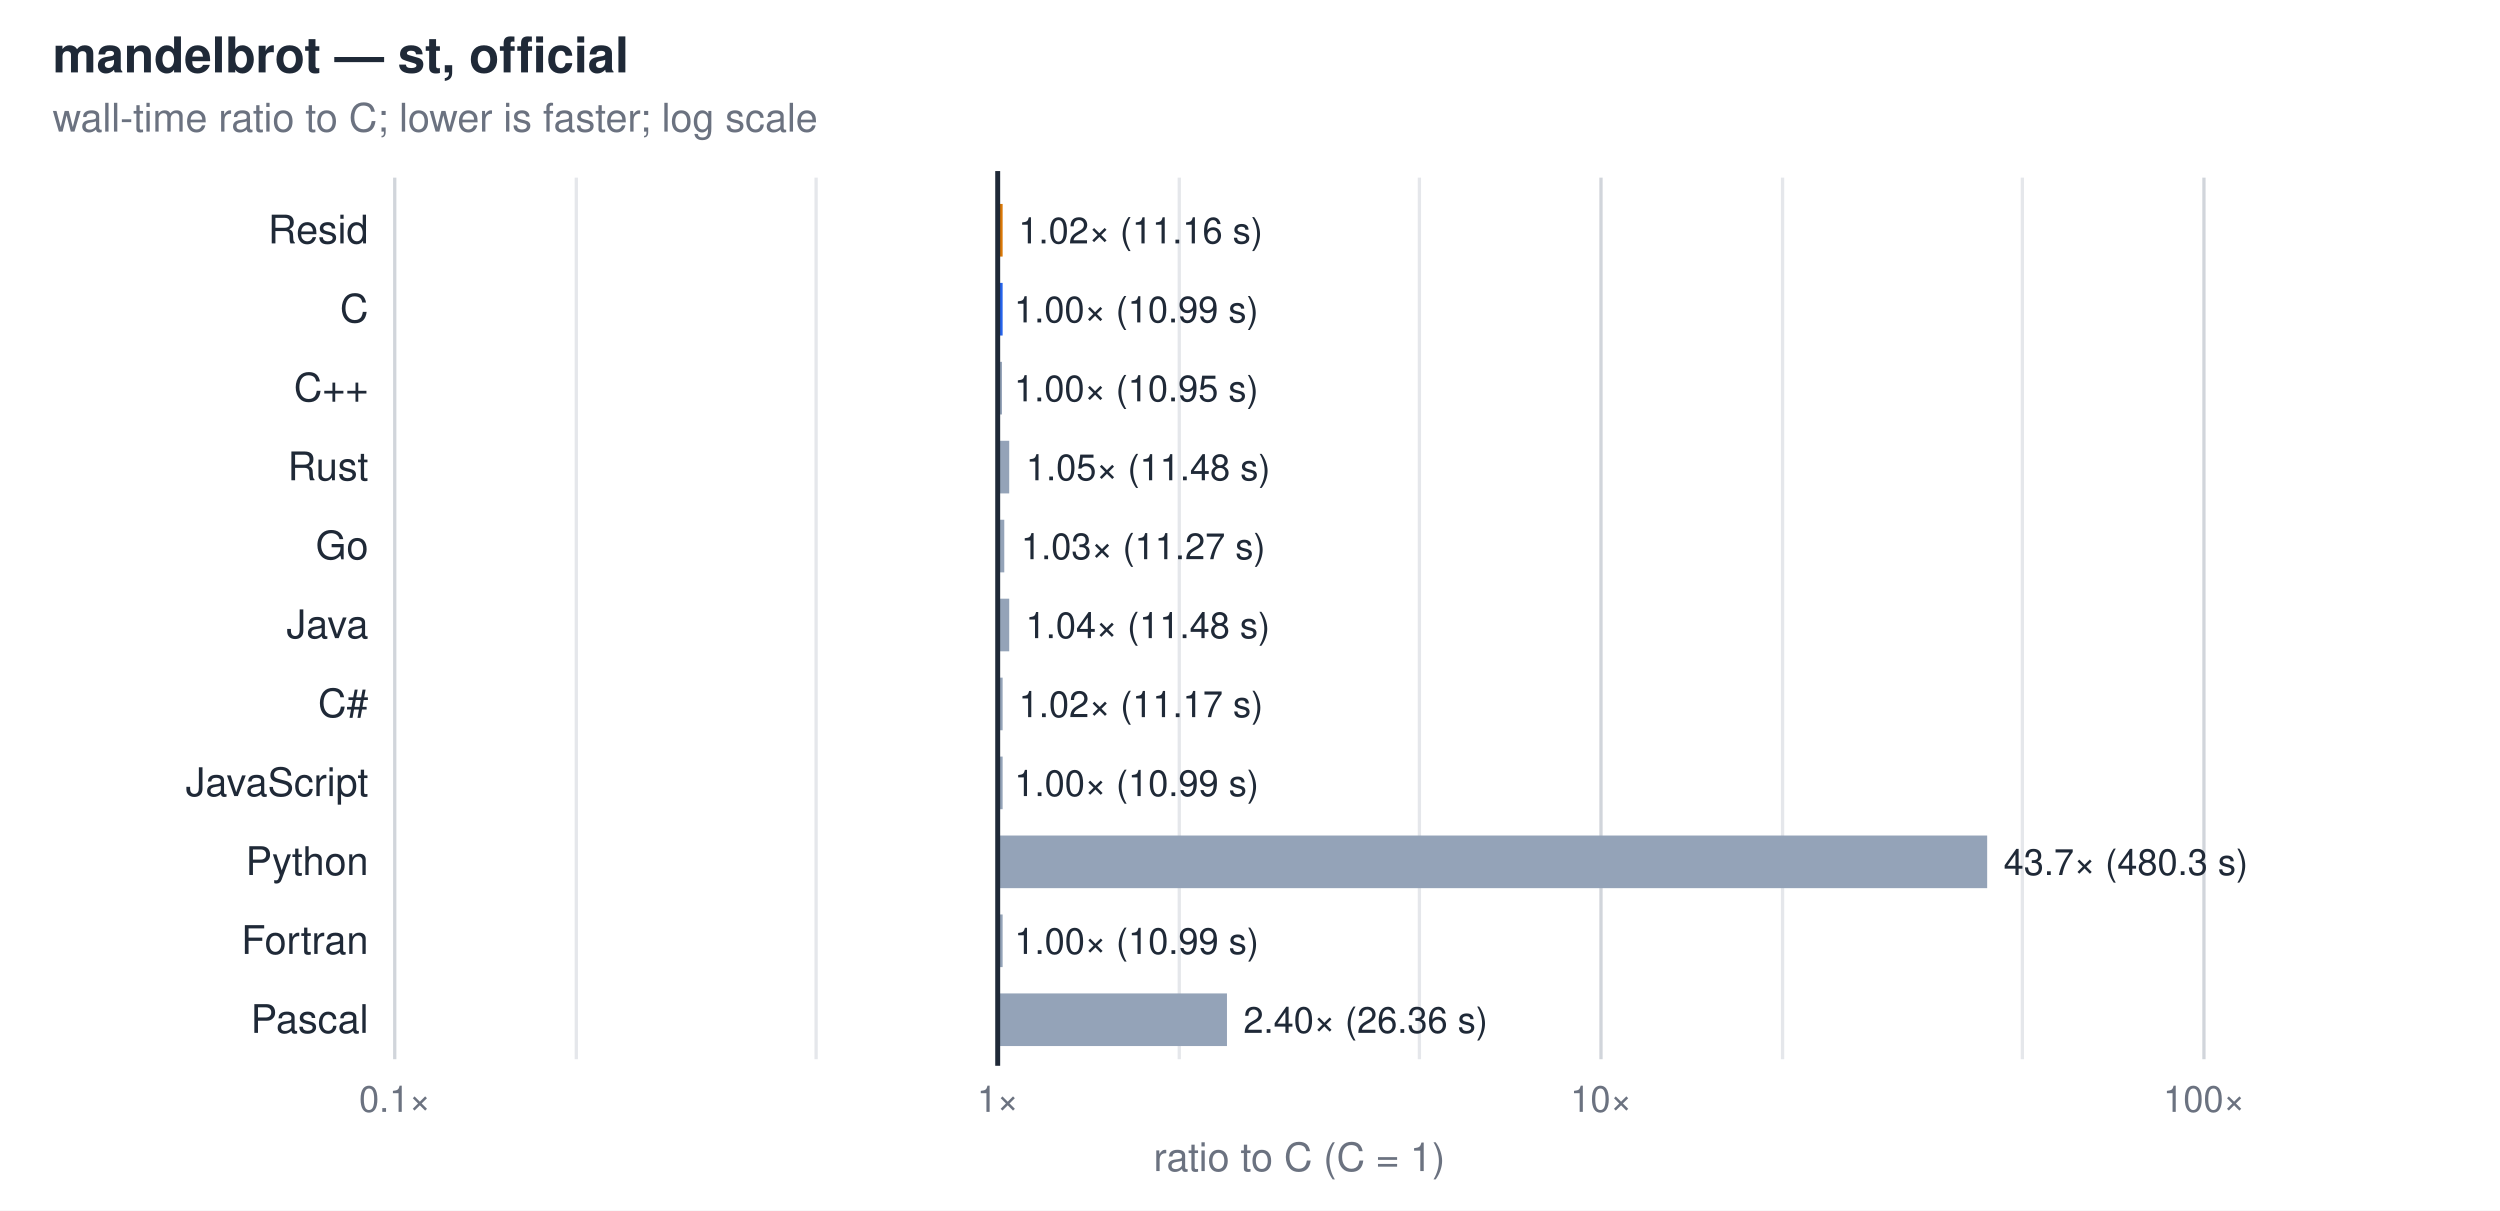
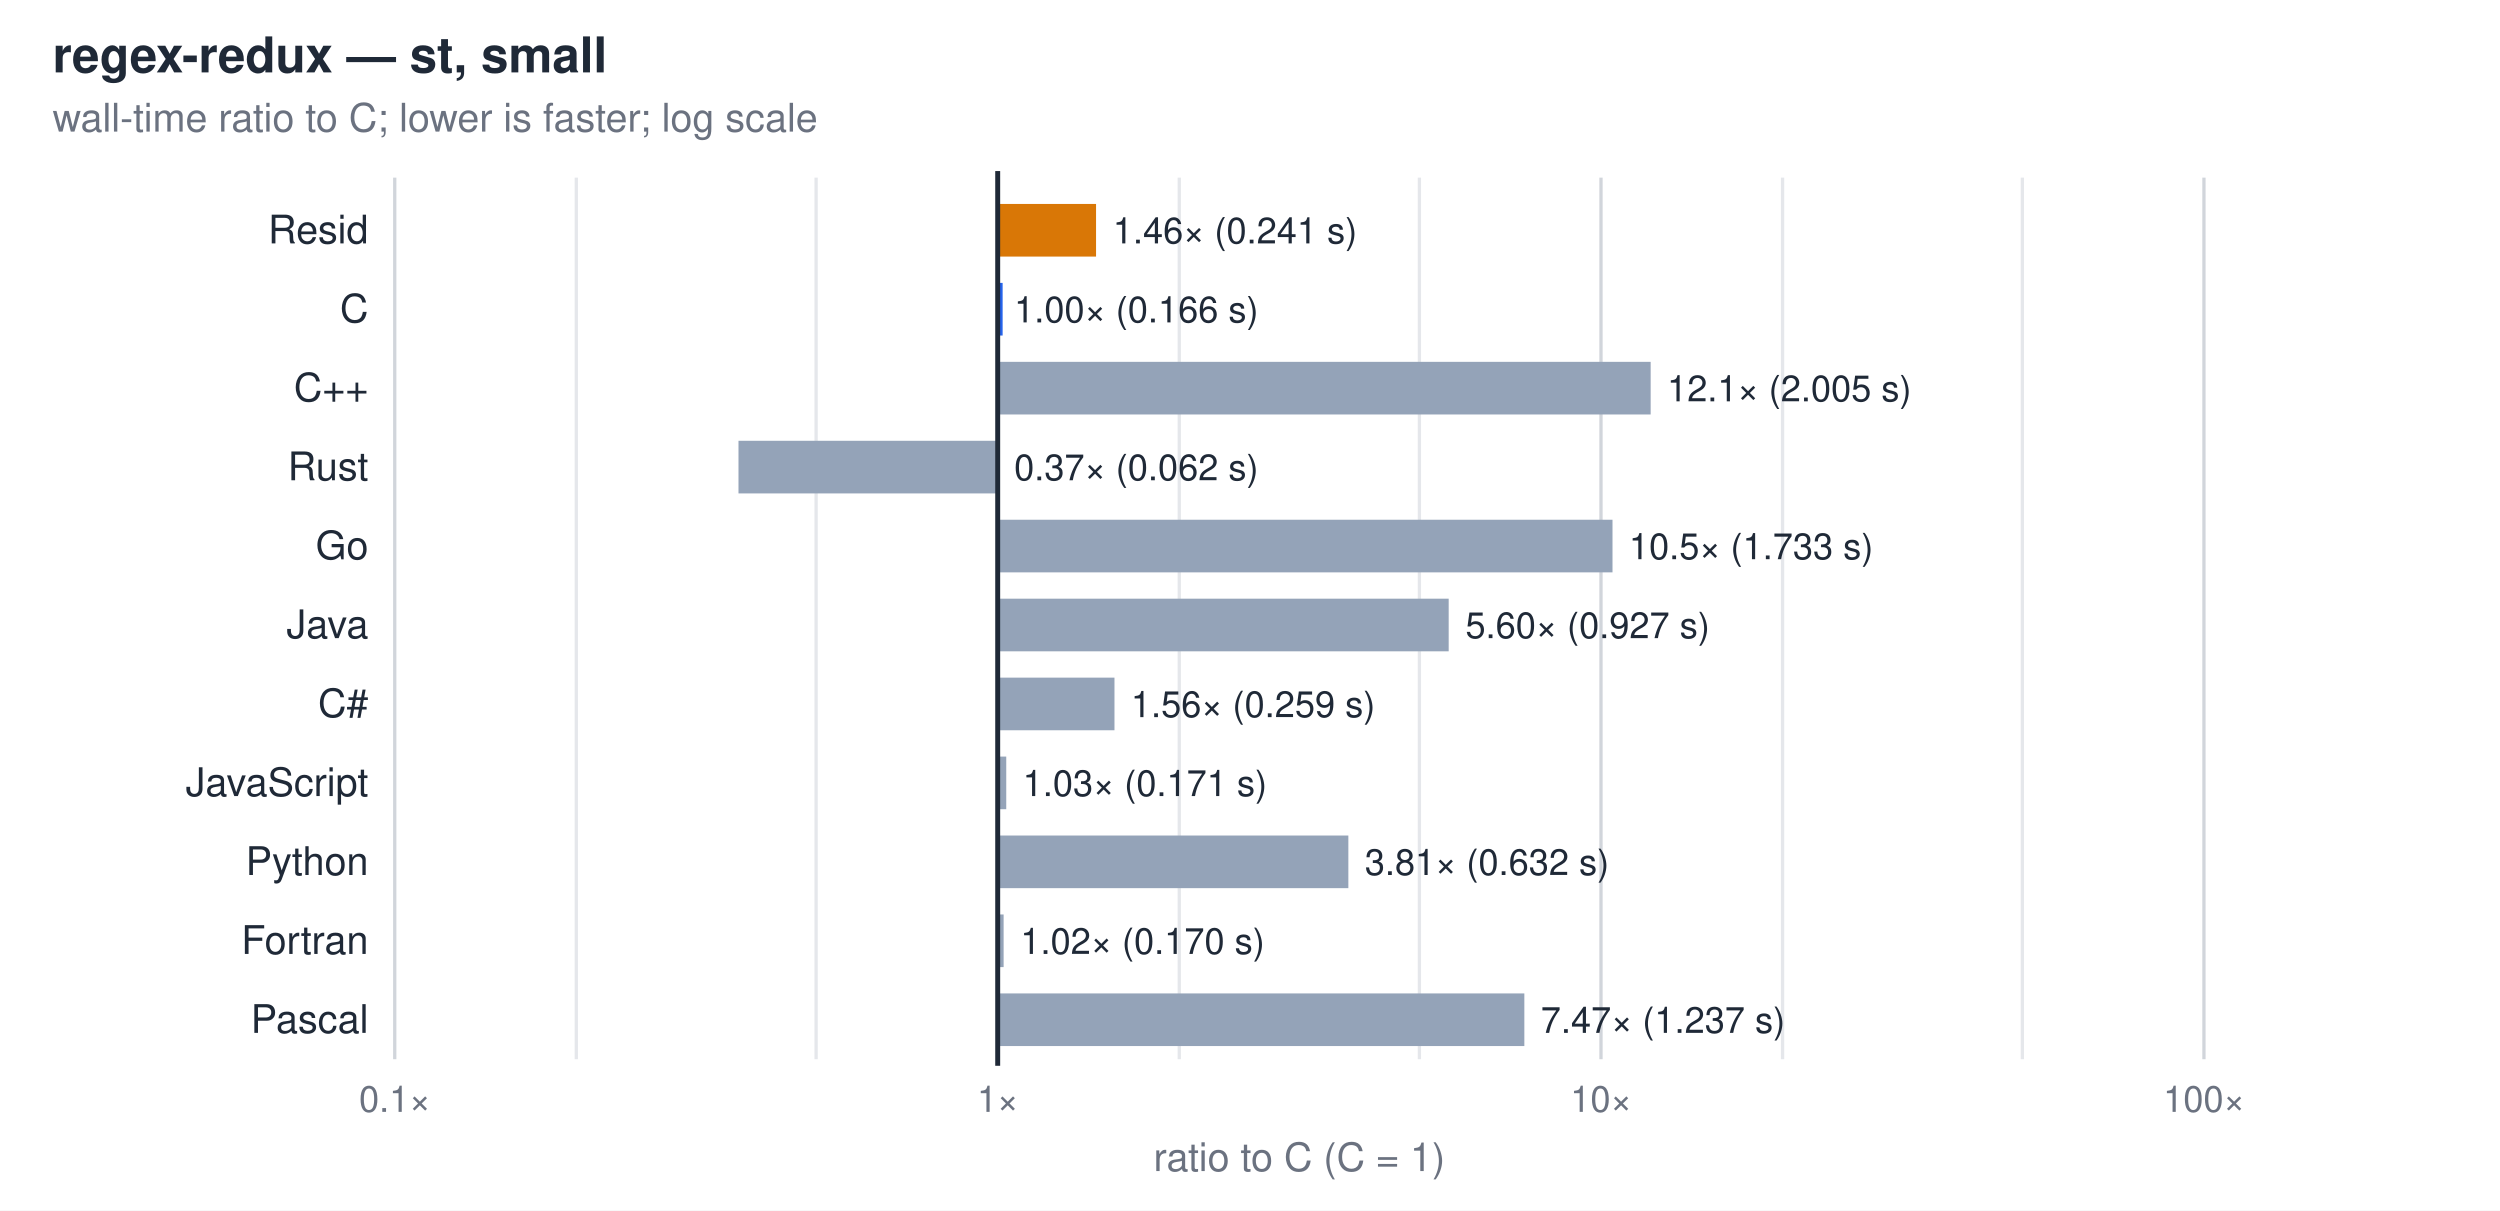
<svg xmlns="http://www.w3.org/2000/svg" width="760" height="368" viewBox="0 0 760 368" font-family="Helvetica, Arial, sans-serif" font-size="12">
  <rect x="0" y="0" width="760" height="368" fill="#ffffff" />
-   <text x="16" y="22" font-size="15" font-weight="bold" fill="#1f2937">mandelbrot — st, official</text>
+   <text x="16" y="22" font-size="15" font-weight="bold" fill="#1f2937">regex-redux — st, small</text>
  <text x="16" y="40" fill="#6b7280">wall-time ratio to C; lower is faster; log scale</text>
  <line x1="120.0" y1="54" x2="120.0" y2="322" stroke="#d1d5db" stroke-width="1" />
  <text x="120.0" y="338" text-anchor="middle" fill="#6b7280" font-size="11">0.1×</text>
  <line x1="175.2" y1="54" x2="175.2" y2="322" stroke="#e5e7eb" stroke-width="1" />
  <line x1="248.1" y1="54" x2="248.1" y2="322" stroke="#e5e7eb" stroke-width="1" />
  <line x1="303.3" y1="54" x2="303.3" y2="322" stroke="#d1d5db" stroke-width="1" />
  <text x="303.3" y="338" text-anchor="middle" fill="#6b7280" font-size="11">1×</text>
  <line x1="358.5" y1="54" x2="358.5" y2="322" stroke="#e5e7eb" stroke-width="1" />
  <line x1="431.5" y1="54" x2="431.5" y2="322" stroke="#e5e7eb" stroke-width="1" />
  <line x1="486.7" y1="54" x2="486.7" y2="322" stroke="#d1d5db" stroke-width="1" />
  <text x="486.7" y="338" text-anchor="middle" fill="#6b7280" font-size="11">10×</text>
  <line x1="541.9" y1="54" x2="541.9" y2="322" stroke="#e5e7eb" stroke-width="1" />
  <line x1="614.8" y1="54" x2="614.8" y2="322" stroke="#e5e7eb" stroke-width="1" />
  <line x1="670.0" y1="54" x2="670.0" y2="322" stroke="#d1d5db" stroke-width="1" />
  <text x="670.0" y="338" text-anchor="middle" fill="#6b7280" font-size="11">100×</text>
  <text x="112" y="74.0" text-anchor="end" fill="#1f2937">Resid</text>
-   <rect x="303.3" y="62" width="1.5" height="16" fill="#d97706" />
-   <text x="309.6" y="74.0" fill="#1f2937" font-size="11">1.02×  (11.16 s)</text>
+   <rect x="303.3" y="62" width="29.9" height="16" fill="#d97706" />
+   <text x="338.3" y="74.0" fill="#1f2937" font-size="11">1.46×  (0.241 s)</text>
  <text x="112" y="98.0" text-anchor="end" fill="#1f2937">C</text>
  <rect x="303.3" y="86" width="1.5" height="16" fill="#2563eb" />
-   <text x="308.3" y="98.0" fill="#1f2937" font-size="11">1.00×  (10.99 s)</text>
+   <text x="308.3" y="98.0" fill="#1f2937" font-size="11">1.00×  (0.166 s)</text>
  <text x="112" y="122.0" text-anchor="end" fill="#1f2937">C++</text>
-   <rect x="303.1" y="110" width="1.5" height="16" fill="#94a3b8" />
-   <text x="308.3" y="122.0" fill="#1f2937" font-size="11">1.00×  (10.95 s)</text>
+   <rect x="303.3" y="110" width="198.5" height="16" fill="#94a3b8" />
+   <text x="506.8" y="122.0" fill="#1f2937" font-size="11">12.1×  (2.005 s)</text>
  <text x="112" y="146.0" text-anchor="end" fill="#1f2937">Rust</text>
-   <rect x="303.3" y="134" width="3.5" height="16" fill="#94a3b8" />
-   <text x="311.9" y="146.0" fill="#1f2937" font-size="11">1.05×  (11.48 s)</text>
+   <rect x="224.5" y="134" width="78.9" height="16" fill="#94a3b8" />
+   <text x="308.3" y="146.0" fill="#1f2937" font-size="11">0.37×  (0.062 s)</text>
  <text x="112" y="170.0" text-anchor="end" fill="#1f2937">Go</text>
-   <rect x="303.3" y="158" width="2.0" height="16" fill="#94a3b8" />
-   <text x="310.4" y="170.0" fill="#1f2937" font-size="11">1.03×  (11.27 s)</text>
+   <rect x="303.3" y="158" width="186.9" height="16" fill="#94a3b8" />
+   <text x="495.2" y="170.0" fill="#1f2937" font-size="11">10.5×  (1.733 s)</text>
  <text x="112" y="194.0" text-anchor="end" fill="#1f2937">Java</text>
-   <rect x="303.3" y="182" width="3.5" height="16" fill="#94a3b8" />
-   <text x="311.8" y="194.0" fill="#1f2937" font-size="11">1.04×  (11.48 s)</text>
+   <rect x="303.3" y="182" width="137.1" height="16" fill="#94a3b8" />
+   <text x="445.5" y="194.0" fill="#1f2937" font-size="11">5.60×  (0.927 s)</text>
  <text x="112" y="218.0" text-anchor="end" fill="#1f2937">C#</text>
-   <rect x="303.3" y="206" width="1.5" height="16" fill="#94a3b8" />
-   <text x="309.7" y="218.0" fill="#1f2937" font-size="11">1.02×  (11.17 s)</text>
+   <rect x="303.3" y="206" width="35.5" height="16" fill="#94a3b8" />
+   <text x="343.8" y="218.0" fill="#1f2937" font-size="11">1.56×  (0.259 s)</text>
  <text x="112" y="242.0" text-anchor="end" fill="#1f2937">JavaScript</text>
-   <rect x="303.3" y="230" width="1.5" height="16" fill="#94a3b8" />
-   <text x="308.4" y="242.0" fill="#1f2937" font-size="11">1.00×  (10.99 s)</text>
+   <rect x="303.3" y="230" width="2.6" height="16" fill="#94a3b8" />
+   <text x="310.9" y="242.0" fill="#1f2937" font-size="11">1.03×  (0.171 s)</text>
  <text x="112" y="266.0" text-anchor="end" fill="#1f2937">Python</text>
-   <rect x="303.3" y="254" width="300.8" height="16" fill="#94a3b8" />
-   <text x="609.1" y="266.0" fill="#1f2937" font-size="11">43.7×  (480.3 s)</text>
+   <rect x="303.3" y="254" width="106.6" height="16" fill="#94a3b8" />
+   <text x="414.9" y="266.0" fill="#1f2937" font-size="11">3.81×  (0.632 s)</text>
  <text x="112" y="290.0" text-anchor="end" fill="#1f2937">Fortran</text>
-   <rect x="303.3" y="278" width="1.5" height="16" fill="#94a3b8" />
-   <text x="308.4" y="290.0" fill="#1f2937" font-size="11">1.00×  (10.99 s)</text>
+   <rect x="303.3" y="278" width="1.8" height="16" fill="#94a3b8" />
+   <text x="310.2" y="290.0" fill="#1f2937" font-size="11">1.02×  (0.170 s)</text>
  <text x="112" y="314.0" text-anchor="end" fill="#1f2937">Pascal</text>
-   <rect x="303.3" y="302" width="69.7" height="16" fill="#94a3b8" />
-   <text x="378.0" y="314.0" fill="#1f2937" font-size="11">2.40×  (26.36 s)</text>
+   <rect x="303.3" y="302" width="160.1" height="16" fill="#94a3b8" />
+   <text x="468.4" y="314.0" fill="#1f2937" font-size="11">7.47×  (1.237 s)</text>
  <line x1="303.3" y1="52" x2="303.3" y2="324" stroke="#1f2937" stroke-width="1.5" />
  <text x="395.0" y="356" text-anchor="middle" fill="#6b7280">ratio to C (C = 1)</text>
</svg>
